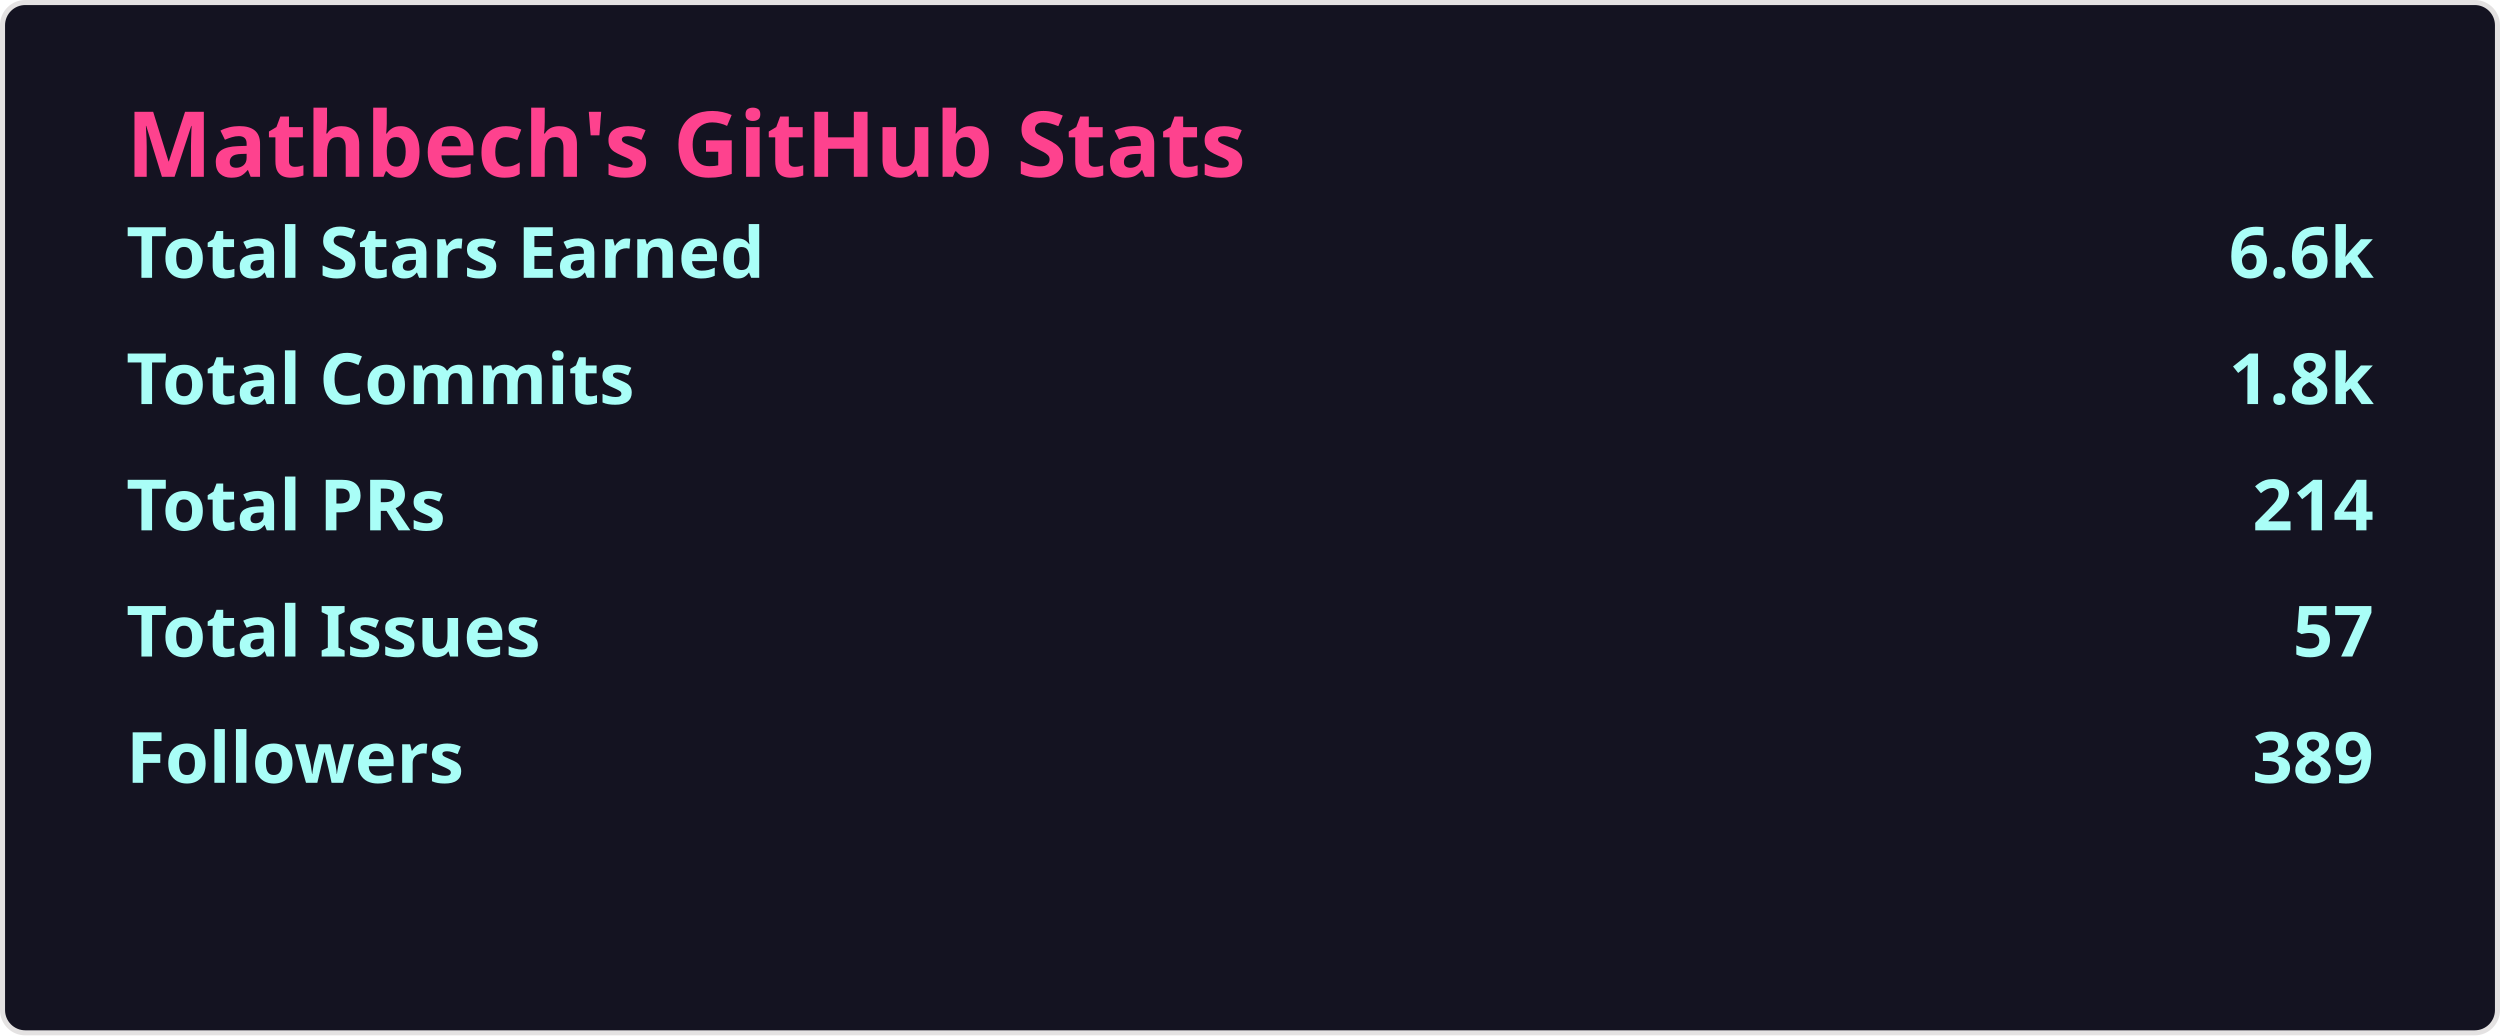
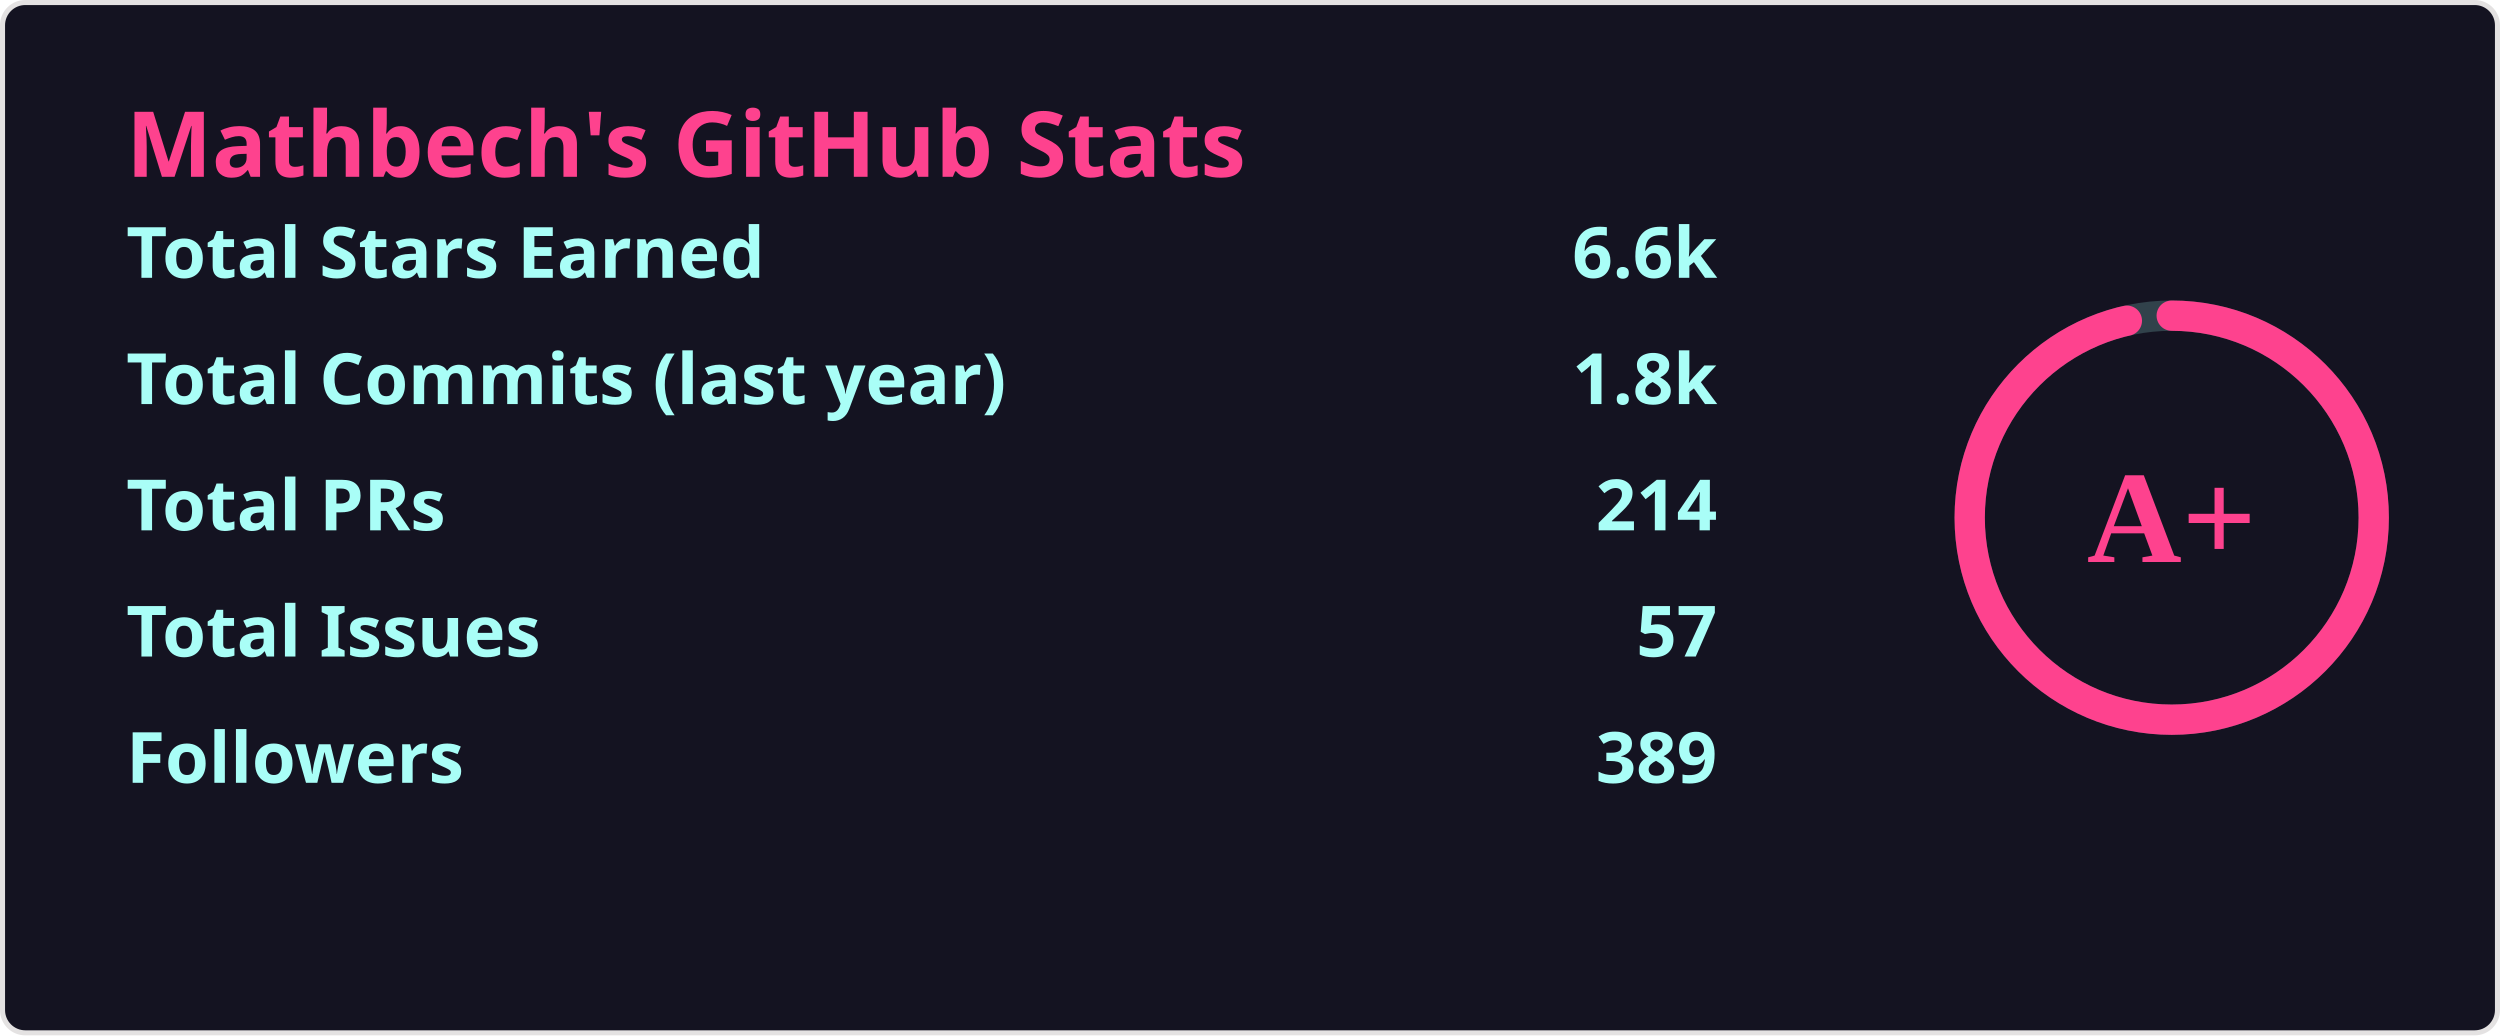
<svg xmlns="http://www.w3.org/2000/svg" width="495" height="205" viewBox="0 0 495 205" fill="none" role="img" aria-label="Mathbech's GitHub Stats">
  <rect x="0.5" y="0.5" rx="4.5" width="494" height="204" fill="#141321" stroke="#e4e2e2" stroke-opacity="1" />
  <text x="25" y="35" fill="#fe428e" font-size="18" font-weight="700" font-family="Segoe UI, Ubuntu, sans-serif">Mathbech's GitHub Stats</text>
  <g font-family="Segoe UI, Ubuntu, sans-serif">
    <g>
      <text x="25" y="55" fill="#a9fef7" font-size="14" font-weight="600">Total Stars Earned</text>
-       <text x="470" y="55" fill="#a9fef7" font-size="14" font-weight="700" text-anchor="end">6.6k</text>
+       <text x="340" y="55" fill="#a9fef7" font-size="14" font-weight="700" text-anchor="end">6.6k</text>
    </g>
    <g>
-       <text x="25" y="80" fill="#a9fef7" font-size="14" font-weight="600">Total Commits</text>
-       <text x="470" y="80" fill="#a9fef7" font-size="14" font-weight="700" text-anchor="end">1.8k</text>
+       <text x="25" y="80" fill="#a9fef7" font-size="14" font-weight="600">Total Commits (last year)</text>
+       <text x="340" y="80" fill="#a9fef7" font-size="14" font-weight="700" text-anchor="end">1.8k</text>
    </g>
    <g>
      <text x="25" y="105" fill="#a9fef7" font-size="14" font-weight="600">Total PRs</text>
-       <text x="470" y="105" fill="#a9fef7" font-size="14" font-weight="700" text-anchor="end">214</text>
+       <text x="340" y="105" fill="#a9fef7" font-size="14" font-weight="700" text-anchor="end">214</text>
    </g>
    <g>
      <text x="25" y="130" fill="#a9fef7" font-size="14" font-weight="600">Total Issues</text>
-       <text x="470" y="130" fill="#a9fef7" font-size="14" font-weight="700" text-anchor="end">57</text>
+       <text x="340" y="130" fill="#a9fef7" font-size="14" font-weight="700" text-anchor="end">57</text>
    </g>
    <g>
      <text x="25" y="155" fill="#a9fef7" font-size="14" font-weight="600">Followers</text>
-       <text x="470" y="155" fill="#a9fef7" font-size="14" font-weight="700" text-anchor="end">389</text>
+       <text x="340" y="155" fill="#a9fef7" font-size="14" font-weight="700" text-anchor="end">389</text>
    </g>
  </g>
+   <g>
+     <circle cx="430" cy="102.5" r="40" fill="none" stroke="#a9fef7" stroke-opacity="0.2" stroke-width="6" />
+     <circle cx="430" cy="102.5" r="40" fill="none" stroke="#fe428e" stroke-width="6" stroke-linecap="round" stroke-dasharray="251.33" stroke-dashoffset="8.95" transform="rotate(-90 430 102.5)" />
+     <text x="430" y="102.5" fill="#fe428e" font-size="26" font-weight="700" text-anchor="middle" dominant-baseline="central">A+</text>
+   </g>
</svg>
